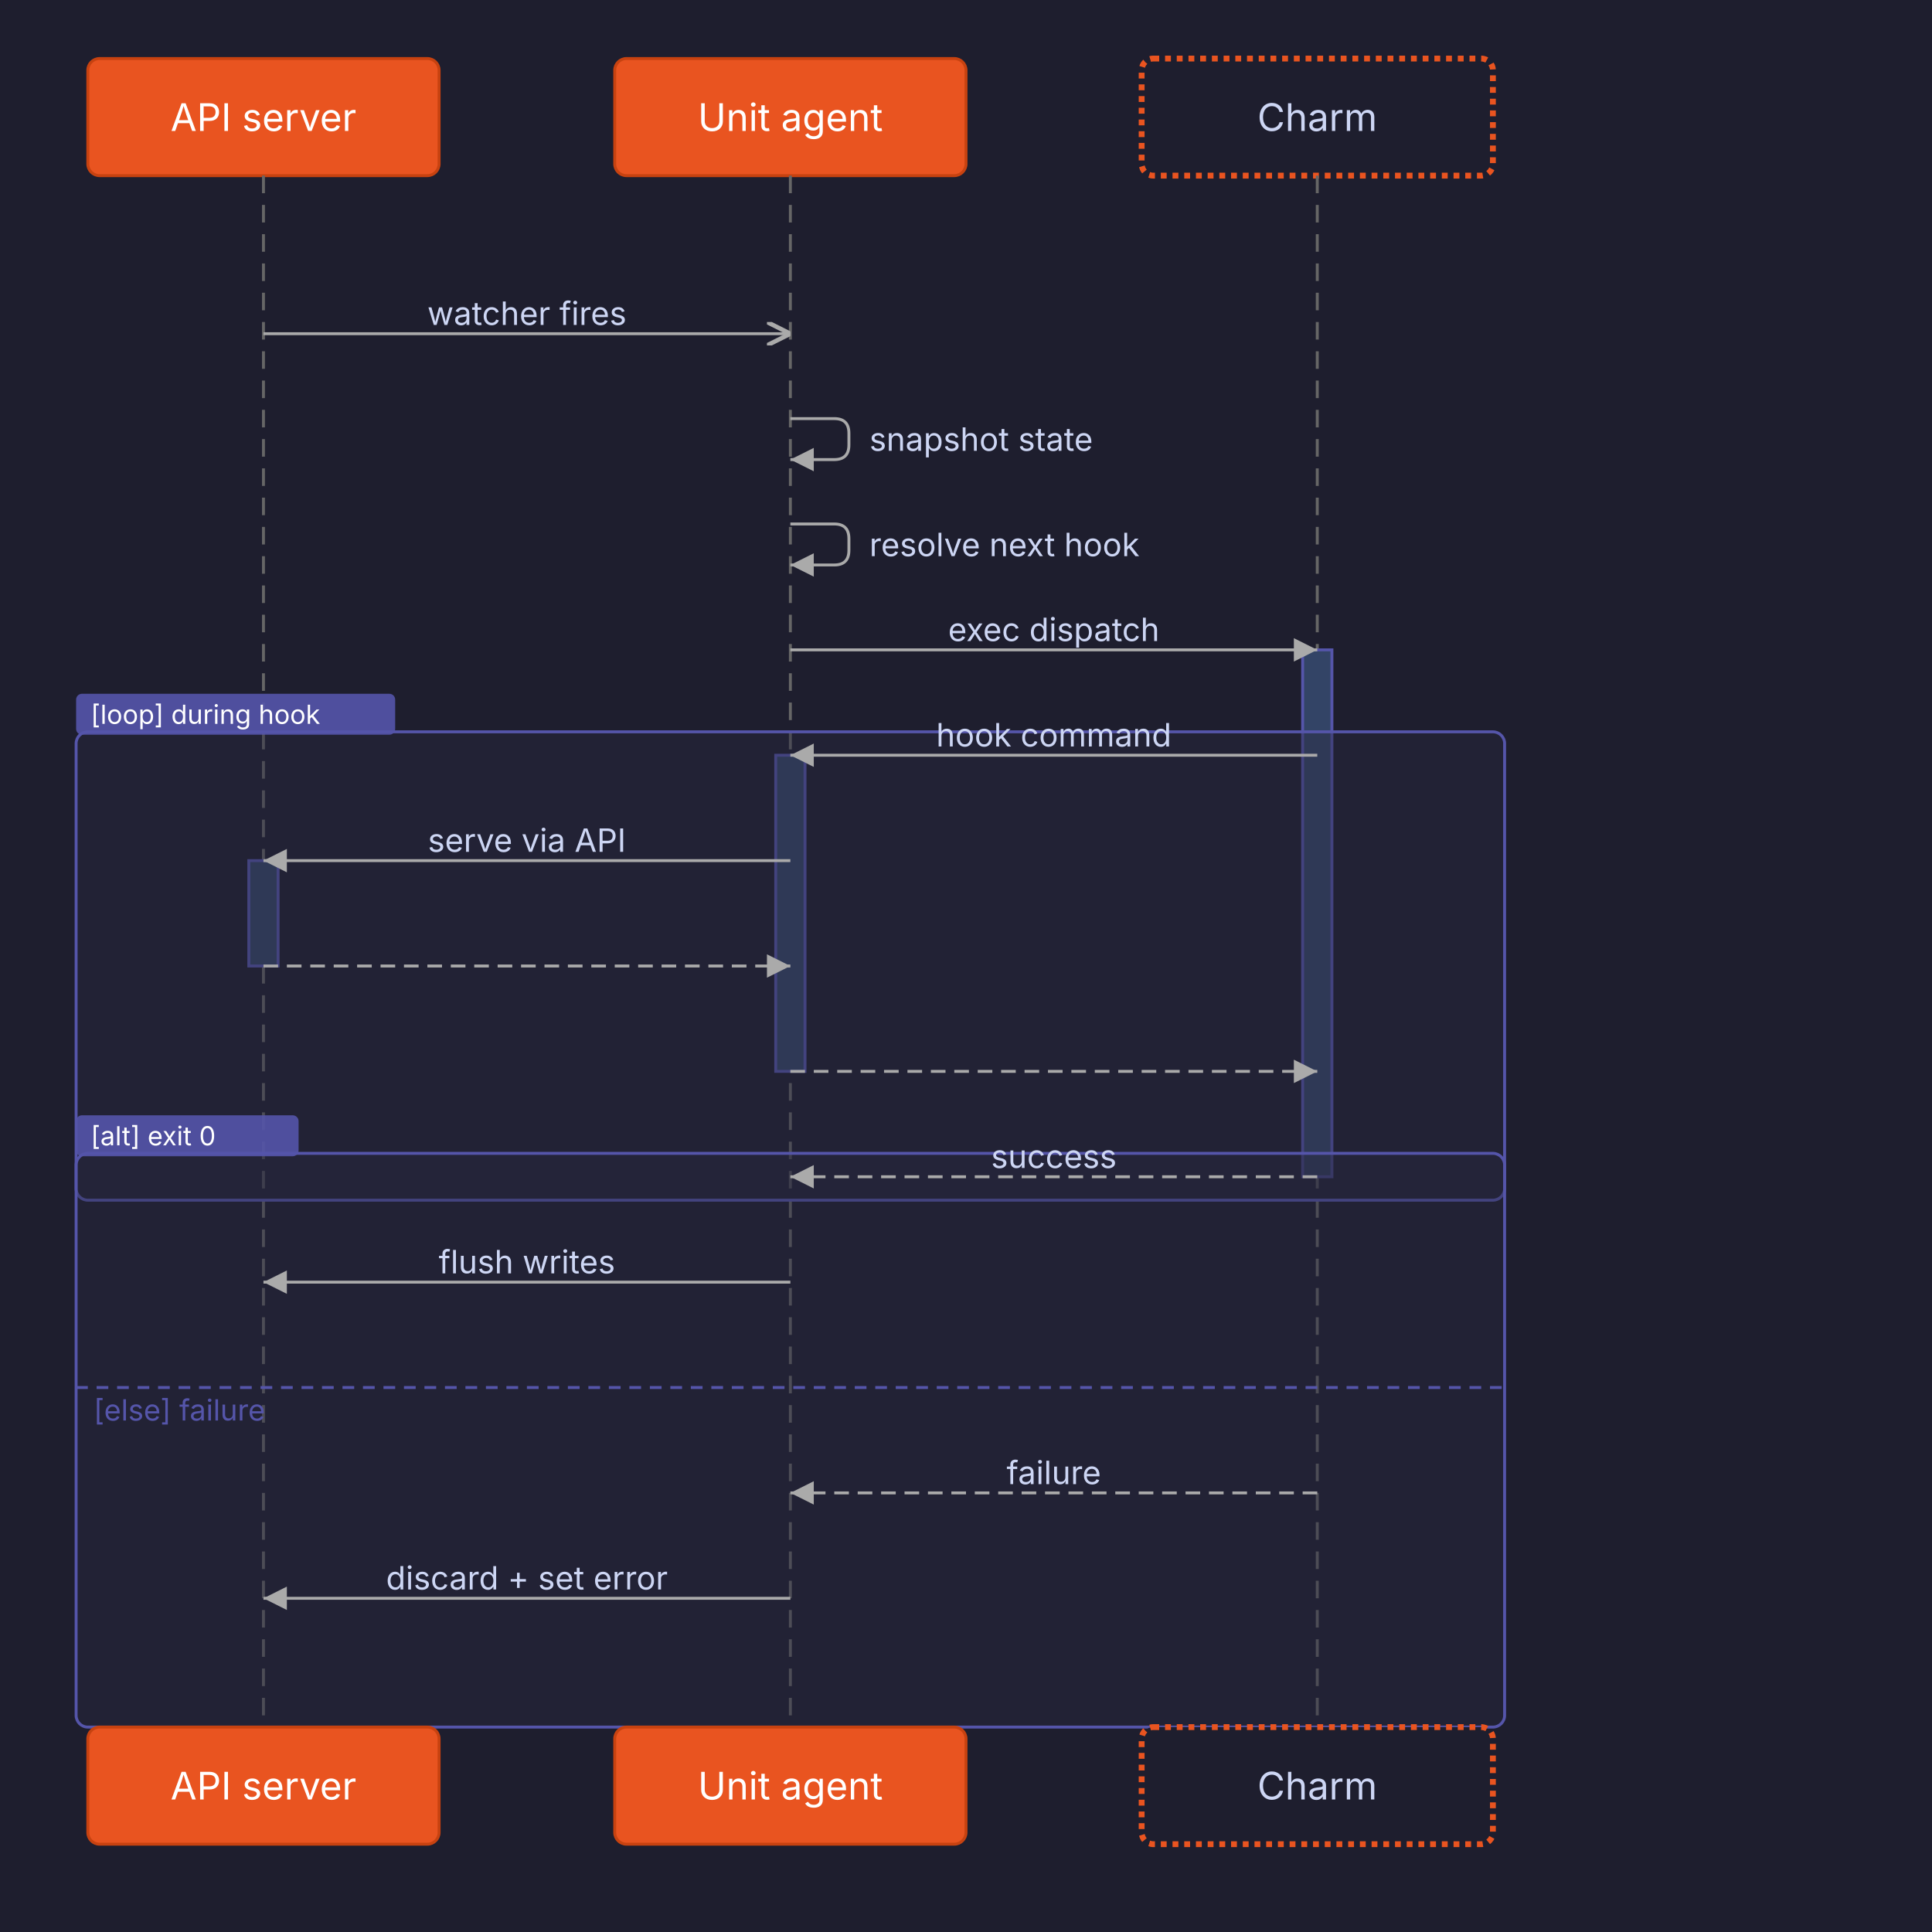
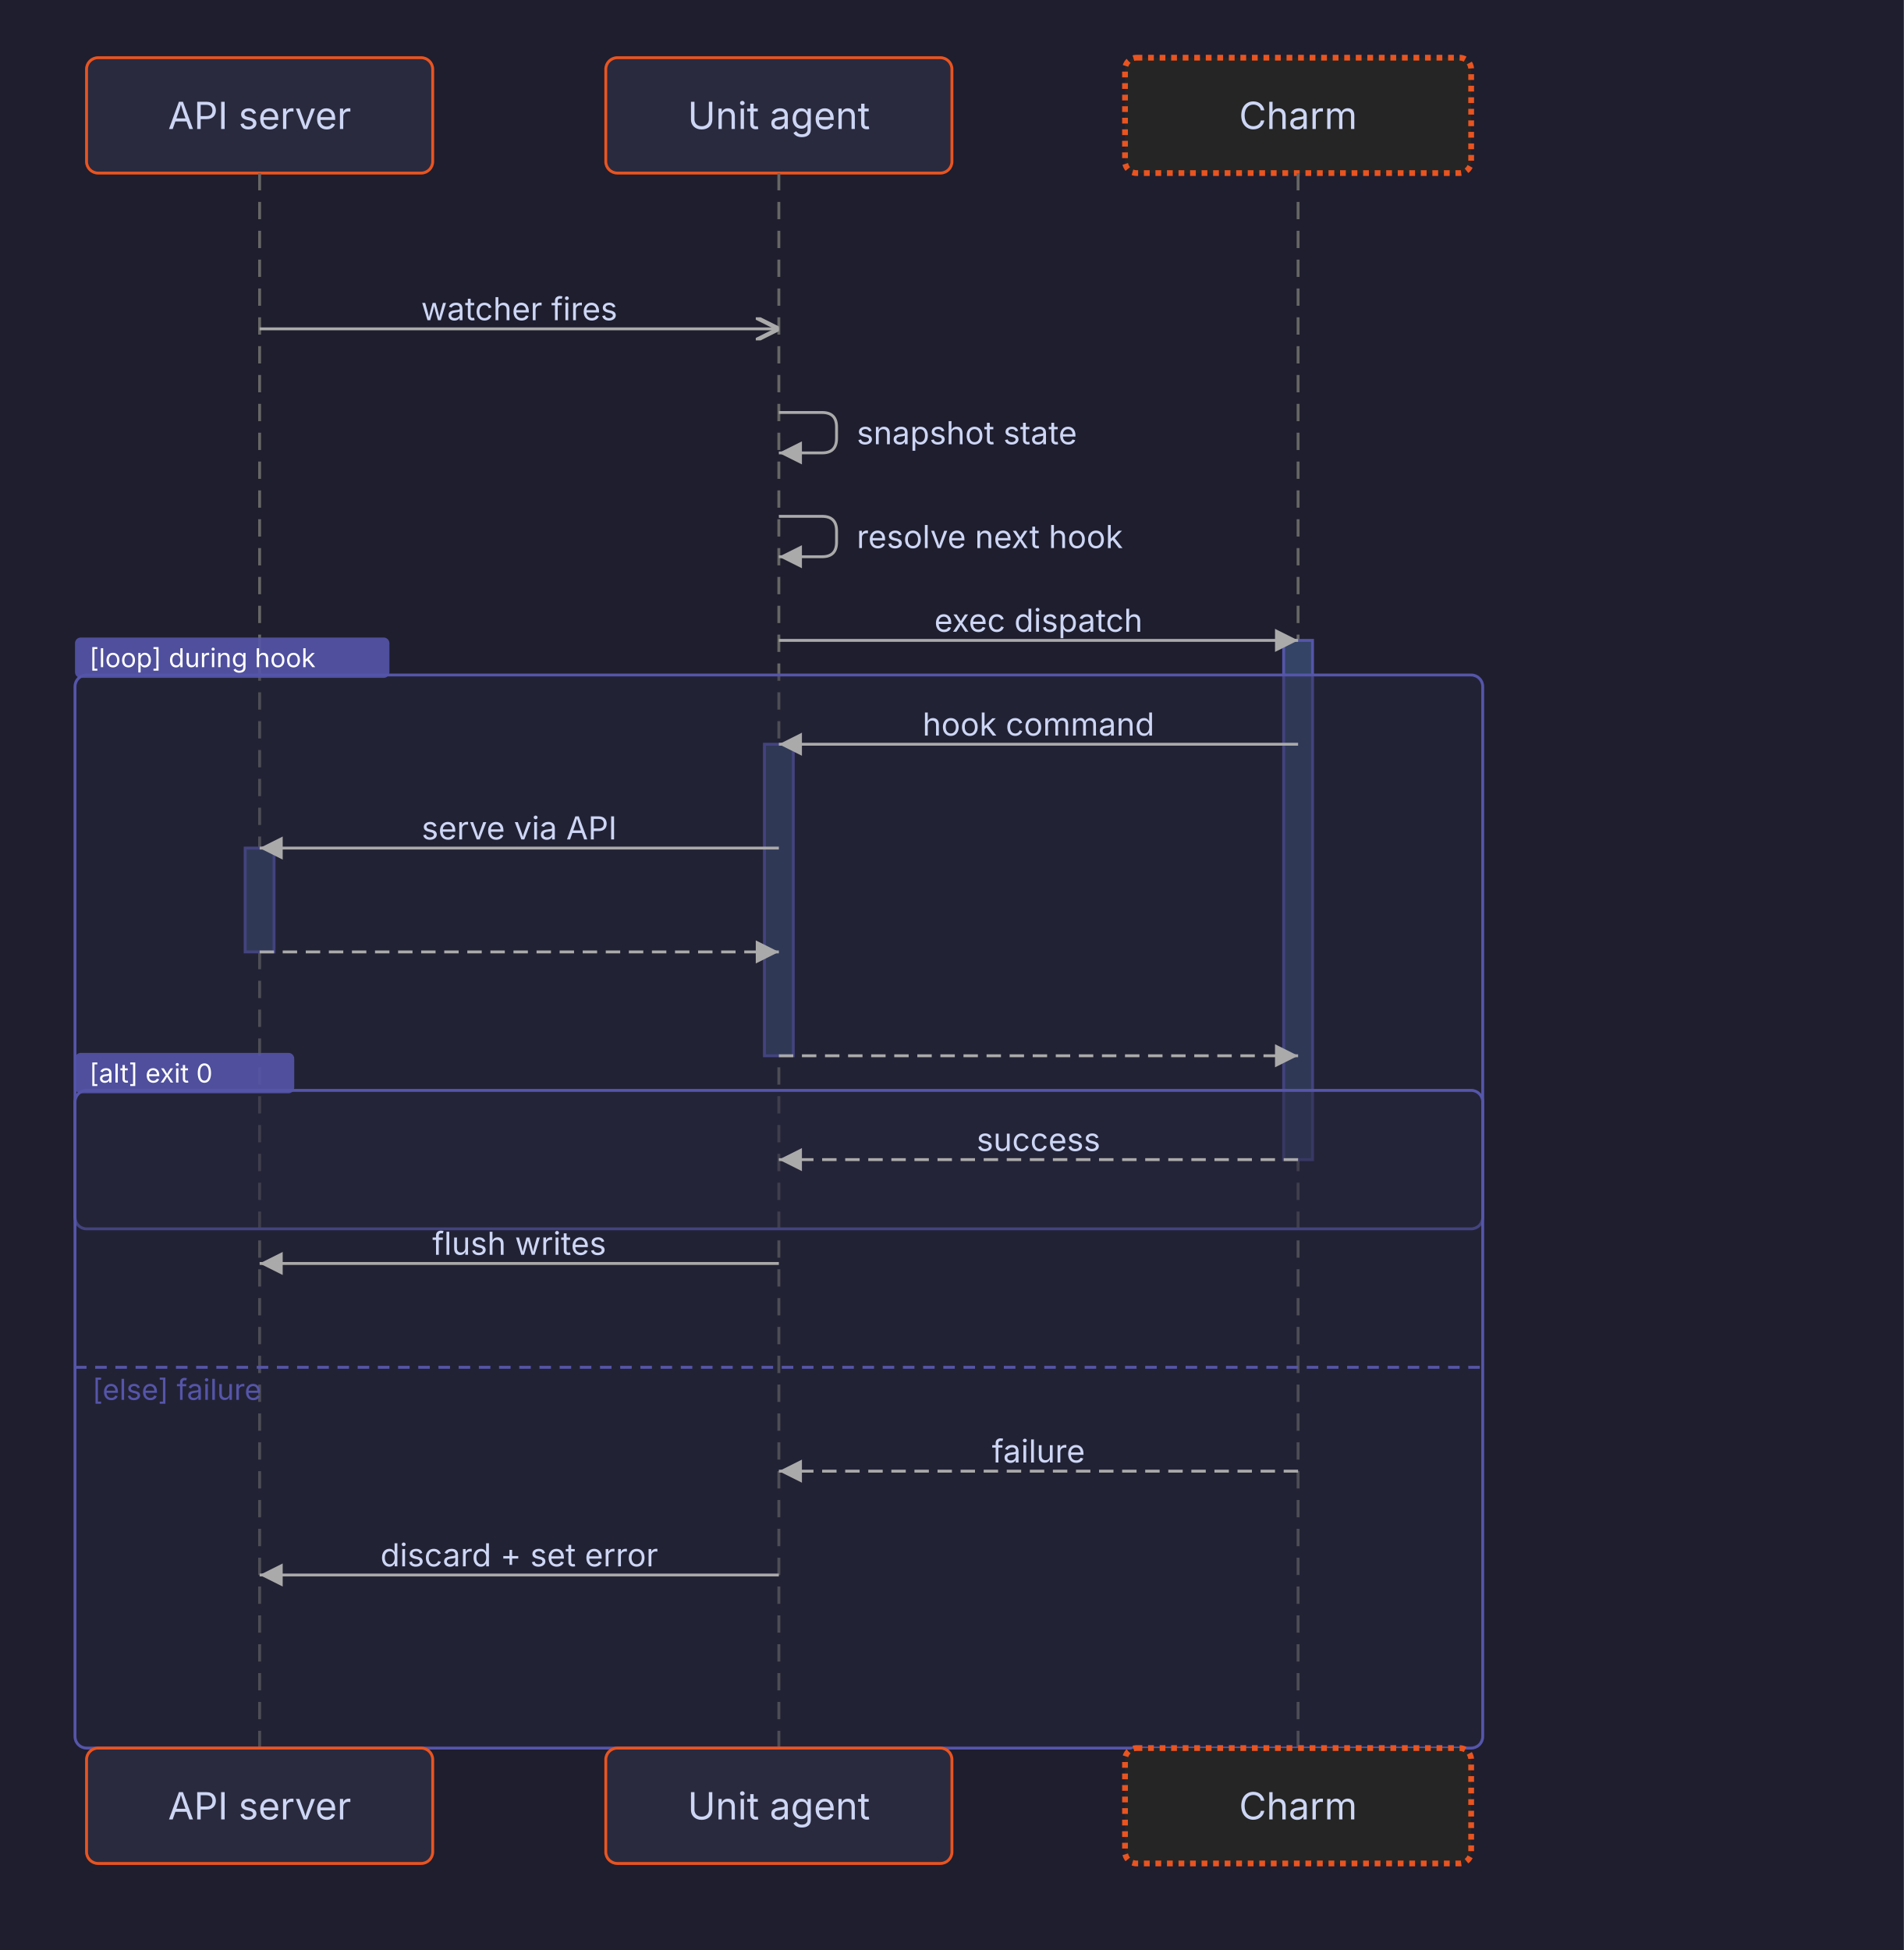
- <svg xmlns="http://www.w3.org/2000/svg" width="660" height="660" viewBox="0 0 660 660">
+ <svg xmlns="http://www.w3.org/2000/svg" width="660" height="676" viewBox="0 0 660 676">
  <defs>
    <marker markerWidth="8" markerHeight="8" viewBox="0 0 8 8" orient="auto" id="seq-arrow" refX="8" refY="4.0">
      <path d="M0,0 L8,4.0 L0,8 Z" fill="#AAAAAA" />
    </marker>
    <marker markerWidth="8" markerHeight="8" viewBox="0 0 8 8" orient="auto" id="seq-arrow-open" refX="8" refY="4.0">
      <path d="M0,0 L8,4.0 L0,8" fill="none" stroke="#AAAAAA" stroke-width="1.5" />
    </marker>
  </defs>
-   <rect x="0" y="0" width="660" height="660" fill="#1E1E2E" />
+   <rect x="0" y="0" width="660" height="676" fill="#1E1E2E" />
  <g>
-     <rect x="30.0" y="20" width="120" height="40" fill="#E95420" stroke="#C74210" stroke-width="1" rx="4" ry="4" />
-     <text x="90.0" y="40.0" font-size="13" font-family="'Ubuntu Sans', Ubuntu, system-ui, -apple-system, sans-serif" fill="#FFFFFF" text-anchor="middle" dominant-baseline="central">API server</text>
-     <rect x="210.0" y="20" width="120" height="40" fill="#E95420" stroke="#C74210" stroke-width="1" rx="4" ry="4" />
-     <text x="270.0" y="40.0" font-size="13" font-family="'Ubuntu Sans', Ubuntu, system-ui, -apple-system, sans-serif" fill="#FFFFFF" text-anchor="middle" dominant-baseline="central">Unit agent</text>
-     <rect x="390.0" y="20" width="120" height="40" fill="#1E1E2E" stroke="#E95420" stroke-width="2" rx="4" ry="4" stroke-dasharray="2,2" />
+     <rect x="30.0" y="20" width="120" height="40" fill="#2A2A3E" stroke="#E95420" stroke-width="1" rx="4" ry="4" />
+     <text x="90.0" y="40.0" font-size="13" font-family="'Ubuntu Sans', Ubuntu, system-ui, -apple-system, sans-serif" fill="#CDD6F4" text-anchor="middle" dominant-baseline="central">API server</text>
+     <rect x="210.0" y="20" width="120" height="40" fill="#2A2A3E" stroke="#E95420" stroke-width="1" rx="4" ry="4" />
+     <text x="270.0" y="40.0" font-size="13" font-family="'Ubuntu Sans', Ubuntu, system-ui, -apple-system, sans-serif" fill="#CDD6F4" text-anchor="middle" dominant-baseline="central">Unit agent</text>
+     <rect x="390.0" y="20" width="120" height="40" fill="#252525" stroke="#E95420" stroke-width="2" rx="4" ry="4" stroke-dasharray="2,2" />
    <text x="450.0" y="40.0" font-size="13" font-family="'Ubuntu Sans', Ubuntu, system-ui, -apple-system, sans-serif" fill="#CDD6F4" text-anchor="middle" dominant-baseline="central">Charm</text>
-     <path d="M90.0,60 L90.0,590" stroke="#666666" stroke-width="1" stroke-dasharray="6,4" />
-     <path d="M270.0,60 L270.0,590" stroke="#666666" stroke-width="1" stroke-dasharray="6,4" />
-     <path d="M450.0,60 L450.0,590" stroke="#666666" stroke-width="1" stroke-dasharray="6,4" />
+     <path d="M90.0,60 L90.0,606" stroke="#666666" stroke-width="1" stroke-dasharray="6,4" />
+     <path d="M270.0,60 L270.0,606" stroke="#666666" stroke-width="1" stroke-dasharray="6,4" />
+     <path d="M450.0,60 L450.0,606" stroke="#666666" stroke-width="1" stroke-dasharray="6,4" />
    <g>
      <rect x="85.0" y="294" width="10" height="36" fill="#334466" stroke="#5555AA" stroke-width="1" />
      <rect x="265.0" y="258" width="10" height="108" fill="#334466" stroke="#5555AA" stroke-width="1" />
      <rect x="445.0" y="222" width="10" height="180" fill="#334466" stroke="#5555AA" stroke-width="1" />
    </g>
    <g>
      <path d="M90.0,114 L270.0,114" stroke="#AAAAAA" stroke-width="1" marker-end="url(#seq-arrow-open)" />
      <text x="180.0" y="107" font-size="11" font-family="'Ubuntu Sans', Ubuntu, system-ui, -apple-system, sans-serif" fill="#CDD6F4" text-anchor="middle" dominant-baseline="central">watcher fires</text>
      <path d="M 270.0,143.0 L 285.0,143.0 Q 290.0,143.0 290.0,148.0 L 290.0,152.0 Q 290.0,157.0 285.0,157.0 L 270.0,157.0" fill="none" stroke="#AAAAAA" stroke-width="1" marker-end="url(#seq-arrow)" />
      <rect x="294.0" y="142" width="90" height="16" fill="#1E1E2E" stroke="none" />
      <text x="297.0" y="150" font-size="11" font-family="'Ubuntu Sans', Ubuntu, system-ui, -apple-system, sans-serif" fill="#CDD6F4" text-anchor="start" dominant-baseline="central">snapshot state</text>
      <path d="M 270.0,179.0 L 285.0,179.0 Q 290.0,179.0 290.0,184.0 L 290.0,188.0 Q 290.0,193.0 285.0,193.0 L 270.0,193.0" fill="none" stroke="#AAAAAA" stroke-width="1" marker-end="url(#seq-arrow)" />
      <rect x="294.0" y="178" width="108" height="16" fill="#1E1E2E" stroke="none" />
      <text x="297.0" y="186" font-size="11" font-family="'Ubuntu Sans', Ubuntu, system-ui, -apple-system, sans-serif" fill="#CDD6F4" text-anchor="start" dominant-baseline="central">resolve next hook</text>
      <path d="M270.0,222 L450.0,222" stroke="#AAAAAA" stroke-width="1" marker-end="url(#seq-arrow)" />
      <text x="360.0" y="215" font-size="11" font-family="'Ubuntu Sans', Ubuntu, system-ui, -apple-system, sans-serif" fill="#CDD6F4" text-anchor="middle" dominant-baseline="central">exec dispatch</text>
-       <rect x="26.0" y="250" width="488.0" height="160" fill="#2A2A40" stroke="#5555AA" stroke-width="1" rx="4" ry="4" fill-opacity="0.4" />
-       <rect x="26.0" y="237" width="109.0" height="14" fill="#5555AA" stroke="none" rx="2" ry="2" fill-opacity="0.9" />
-       <text x="31.0" y="244.0" font-size="9" font-family="'Ubuntu Sans', Ubuntu, system-ui, -apple-system, sans-serif" fill="#FFFFFF" dominant-baseline="central">[loop] during hook</text>
+       <rect x="26.0" y="234" width="488.0" height="192" fill="#2A2A40" stroke="#5555AA" stroke-width="1" rx="4" ry="4" fill-opacity="0.4" />
+       <rect x="26.0" y="221" width="109.0" height="14" fill="#5555AA" stroke="none" rx="2" ry="2" fill-opacity="0.9" />
+       <text x="31.0" y="228.0" font-size="9" font-family="'Ubuntu Sans', Ubuntu, system-ui, -apple-system, sans-serif" fill="#FFFFFF" dominant-baseline="central">[loop] during hook</text>
      <path d="M450.0,258 L270.0,258" stroke="#AAAAAA" stroke-width="1" marker-end="url(#seq-arrow)" />
      <text x="360.0" y="251" font-size="11" font-family="'Ubuntu Sans', Ubuntu, system-ui, -apple-system, sans-serif" fill="#CDD6F4" text-anchor="middle" dominant-baseline="central">hook command</text>
      <path d="M270.0,294 L90.0,294" stroke="#AAAAAA" stroke-width="1" marker-end="url(#seq-arrow)" />
      <text x="180.0" y="287" font-size="11" font-family="'Ubuntu Sans', Ubuntu, system-ui, -apple-system, sans-serif" fill="#CDD6F4" text-anchor="middle" dominant-baseline="central">serve via API</text>
      <path d="M90.0,330 L270.0,330" stroke="#AAAAAA" stroke-width="1" marker-end="url(#seq-arrow)" stroke-dasharray="5,3" />
      <path d="M270.0,366 L450.0,366" stroke="#AAAAAA" stroke-width="1" marker-end="url(#seq-arrow)" stroke-dasharray="5,3" />
-       <rect x="26.0" y="394" width="488.0" height="196" fill="#2A2A40" stroke="#5555AA" stroke-width="1" rx="4" ry="4" fill-opacity="0.4" />
-       <rect x="26.0" y="381" width="76.0" height="14" fill="#5555AA" stroke="none" rx="2" ry="2" fill-opacity="0.9" />
-       <text x="31.0" y="388.0" font-size="9" font-family="'Ubuntu Sans', Ubuntu, system-ui, -apple-system, sans-serif" fill="#FFFFFF" dominant-baseline="central">[alt] exit 0</text>
+       <rect x="26.0" y="378" width="488.0" height="228" fill="#2A2A40" stroke="#5555AA" stroke-width="1" rx="4" ry="4" fill-opacity="0.4" />
+       <rect x="26.0" y="365" width="76.0" height="14" fill="#5555AA" stroke="none" rx="2" ry="2" fill-opacity="0.9" />
+       <text x="31.0" y="372.0" font-size="9" font-family="'Ubuntu Sans', Ubuntu, system-ui, -apple-system, sans-serif" fill="#FFFFFF" dominant-baseline="central">[alt] exit 0</text>
      <path d="M450.0,402 L270.0,402" stroke="#AAAAAA" stroke-width="1" marker-end="url(#seq-arrow)" stroke-dasharray="5,3" />
      <text x="360.0" y="395" font-size="11" font-family="'Ubuntu Sans', Ubuntu, system-ui, -apple-system, sans-serif" fill="#CDD6F4" text-anchor="middle" dominant-baseline="central">success</text>
      <path d="M270.0,438 L90.0,438" stroke="#AAAAAA" stroke-width="1" marker-end="url(#seq-arrow)" />
      <text x="180.0" y="431" font-size="11" font-family="'Ubuntu Sans', Ubuntu, system-ui, -apple-system, sans-serif" fill="#CDD6F4" text-anchor="middle" dominant-baseline="central">flush writes</text>
      <path d="M26.0,474 L514.0,474" stroke="#5555AA" stroke-width="1" stroke-dasharray="4,3" />
      <text x="32.0" y="478" font-size="10" font-family="'Ubuntu Sans', Ubuntu, system-ui, -apple-system, sans-serif" fill="#5555AA" dominant-baseline="hanging">[else] failure</text>
      <path d="M450.0,510 L270.0,510" stroke="#AAAAAA" stroke-width="1" marker-end="url(#seq-arrow)" stroke-dasharray="5,3" />
      <text x="360.0" y="503" font-size="11" font-family="'Ubuntu Sans', Ubuntu, system-ui, -apple-system, sans-serif" fill="#CDD6F4" text-anchor="middle" dominant-baseline="central">failure</text>
      <path d="M270.0,546 L90.0,546" stroke="#AAAAAA" stroke-width="1" marker-end="url(#seq-arrow)" />
      <text x="180.0" y="539" font-size="11" font-family="'Ubuntu Sans', Ubuntu, system-ui, -apple-system, sans-serif" fill="#CDD6F4" text-anchor="middle" dominant-baseline="central">discard + set error</text>
    </g>
-     <rect x="30.0" y="590" width="120" height="40" fill="#E95420" stroke="#C74210" stroke-width="1" rx="4" ry="4" />
-     <text x="90.0" y="610.0" font-size="13" font-family="'Ubuntu Sans', Ubuntu, system-ui, -apple-system, sans-serif" fill="#FFFFFF" text-anchor="middle" dominant-baseline="central">API server</text>
-     <rect x="210.0" y="590" width="120" height="40" fill="#E95420" stroke="#C74210" stroke-width="1" rx="4" ry="4" />
-     <text x="270.0" y="610.0" font-size="13" font-family="'Ubuntu Sans', Ubuntu, system-ui, -apple-system, sans-serif" fill="#FFFFFF" text-anchor="middle" dominant-baseline="central">Unit agent</text>
-     <rect x="390.0" y="590" width="120" height="40" fill="#1E1E2E" stroke="#E95420" stroke-width="2" rx="4" ry="4" stroke-dasharray="2,2" />
-     <text x="450.0" y="610.0" font-size="13" font-family="'Ubuntu Sans', Ubuntu, system-ui, -apple-system, sans-serif" fill="#CDD6F4" text-anchor="middle" dominant-baseline="central">Charm</text>
+     <rect x="30.0" y="606" width="120" height="40" fill="#2A2A3E" stroke="#E95420" stroke-width="1" rx="4" ry="4" />
+     <text x="90.0" y="626.0" font-size="13" font-family="'Ubuntu Sans', Ubuntu, system-ui, -apple-system, sans-serif" fill="#CDD6F4" text-anchor="middle" dominant-baseline="central">API server</text>
+     <rect x="210.0" y="606" width="120" height="40" fill="#2A2A3E" stroke="#E95420" stroke-width="1" rx="4" ry="4" />
+     <text x="270.0" y="626.0" font-size="13" font-family="'Ubuntu Sans', Ubuntu, system-ui, -apple-system, sans-serif" fill="#CDD6F4" text-anchor="middle" dominant-baseline="central">Unit agent</text>
+     <rect x="390.0" y="606" width="120" height="40" fill="#252525" stroke="#E95420" stroke-width="2" rx="4" ry="4" stroke-dasharray="2,2" />
+     <text x="450.0" y="626.0" font-size="13" font-family="'Ubuntu Sans', Ubuntu, system-ui, -apple-system, sans-serif" fill="#CDD6F4" text-anchor="middle" dominant-baseline="central">Charm</text>
  </g>
</svg>
